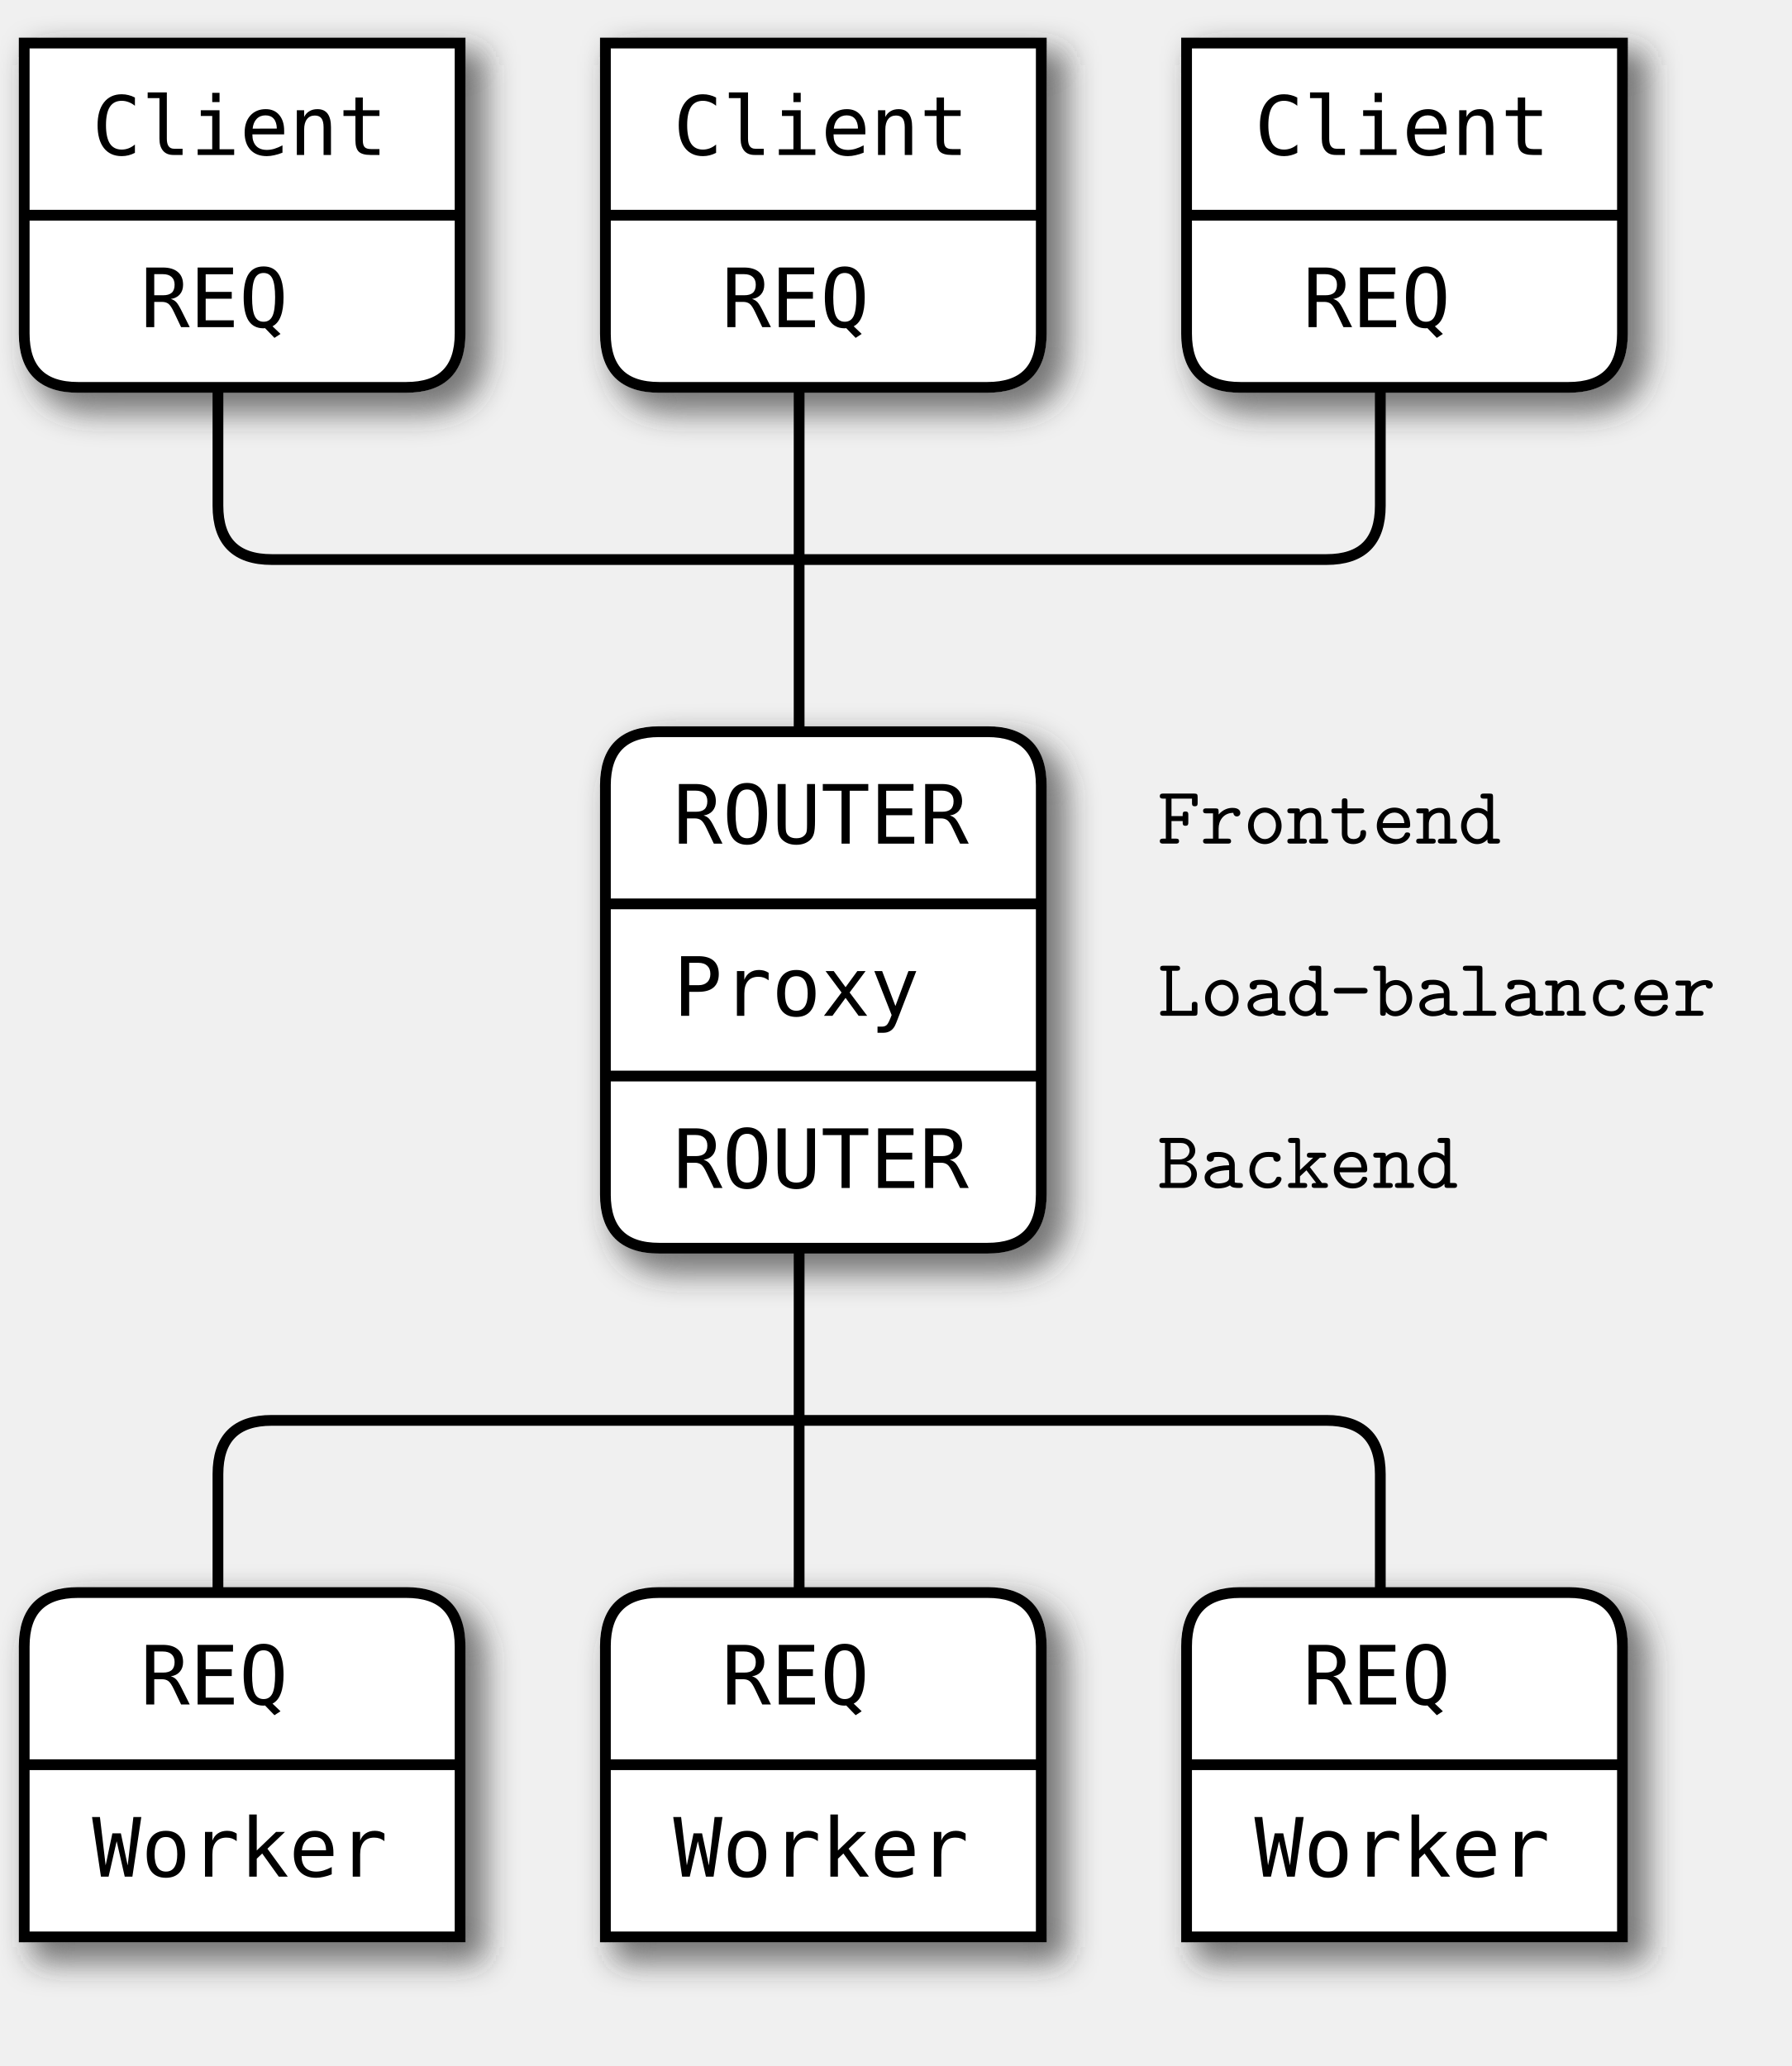
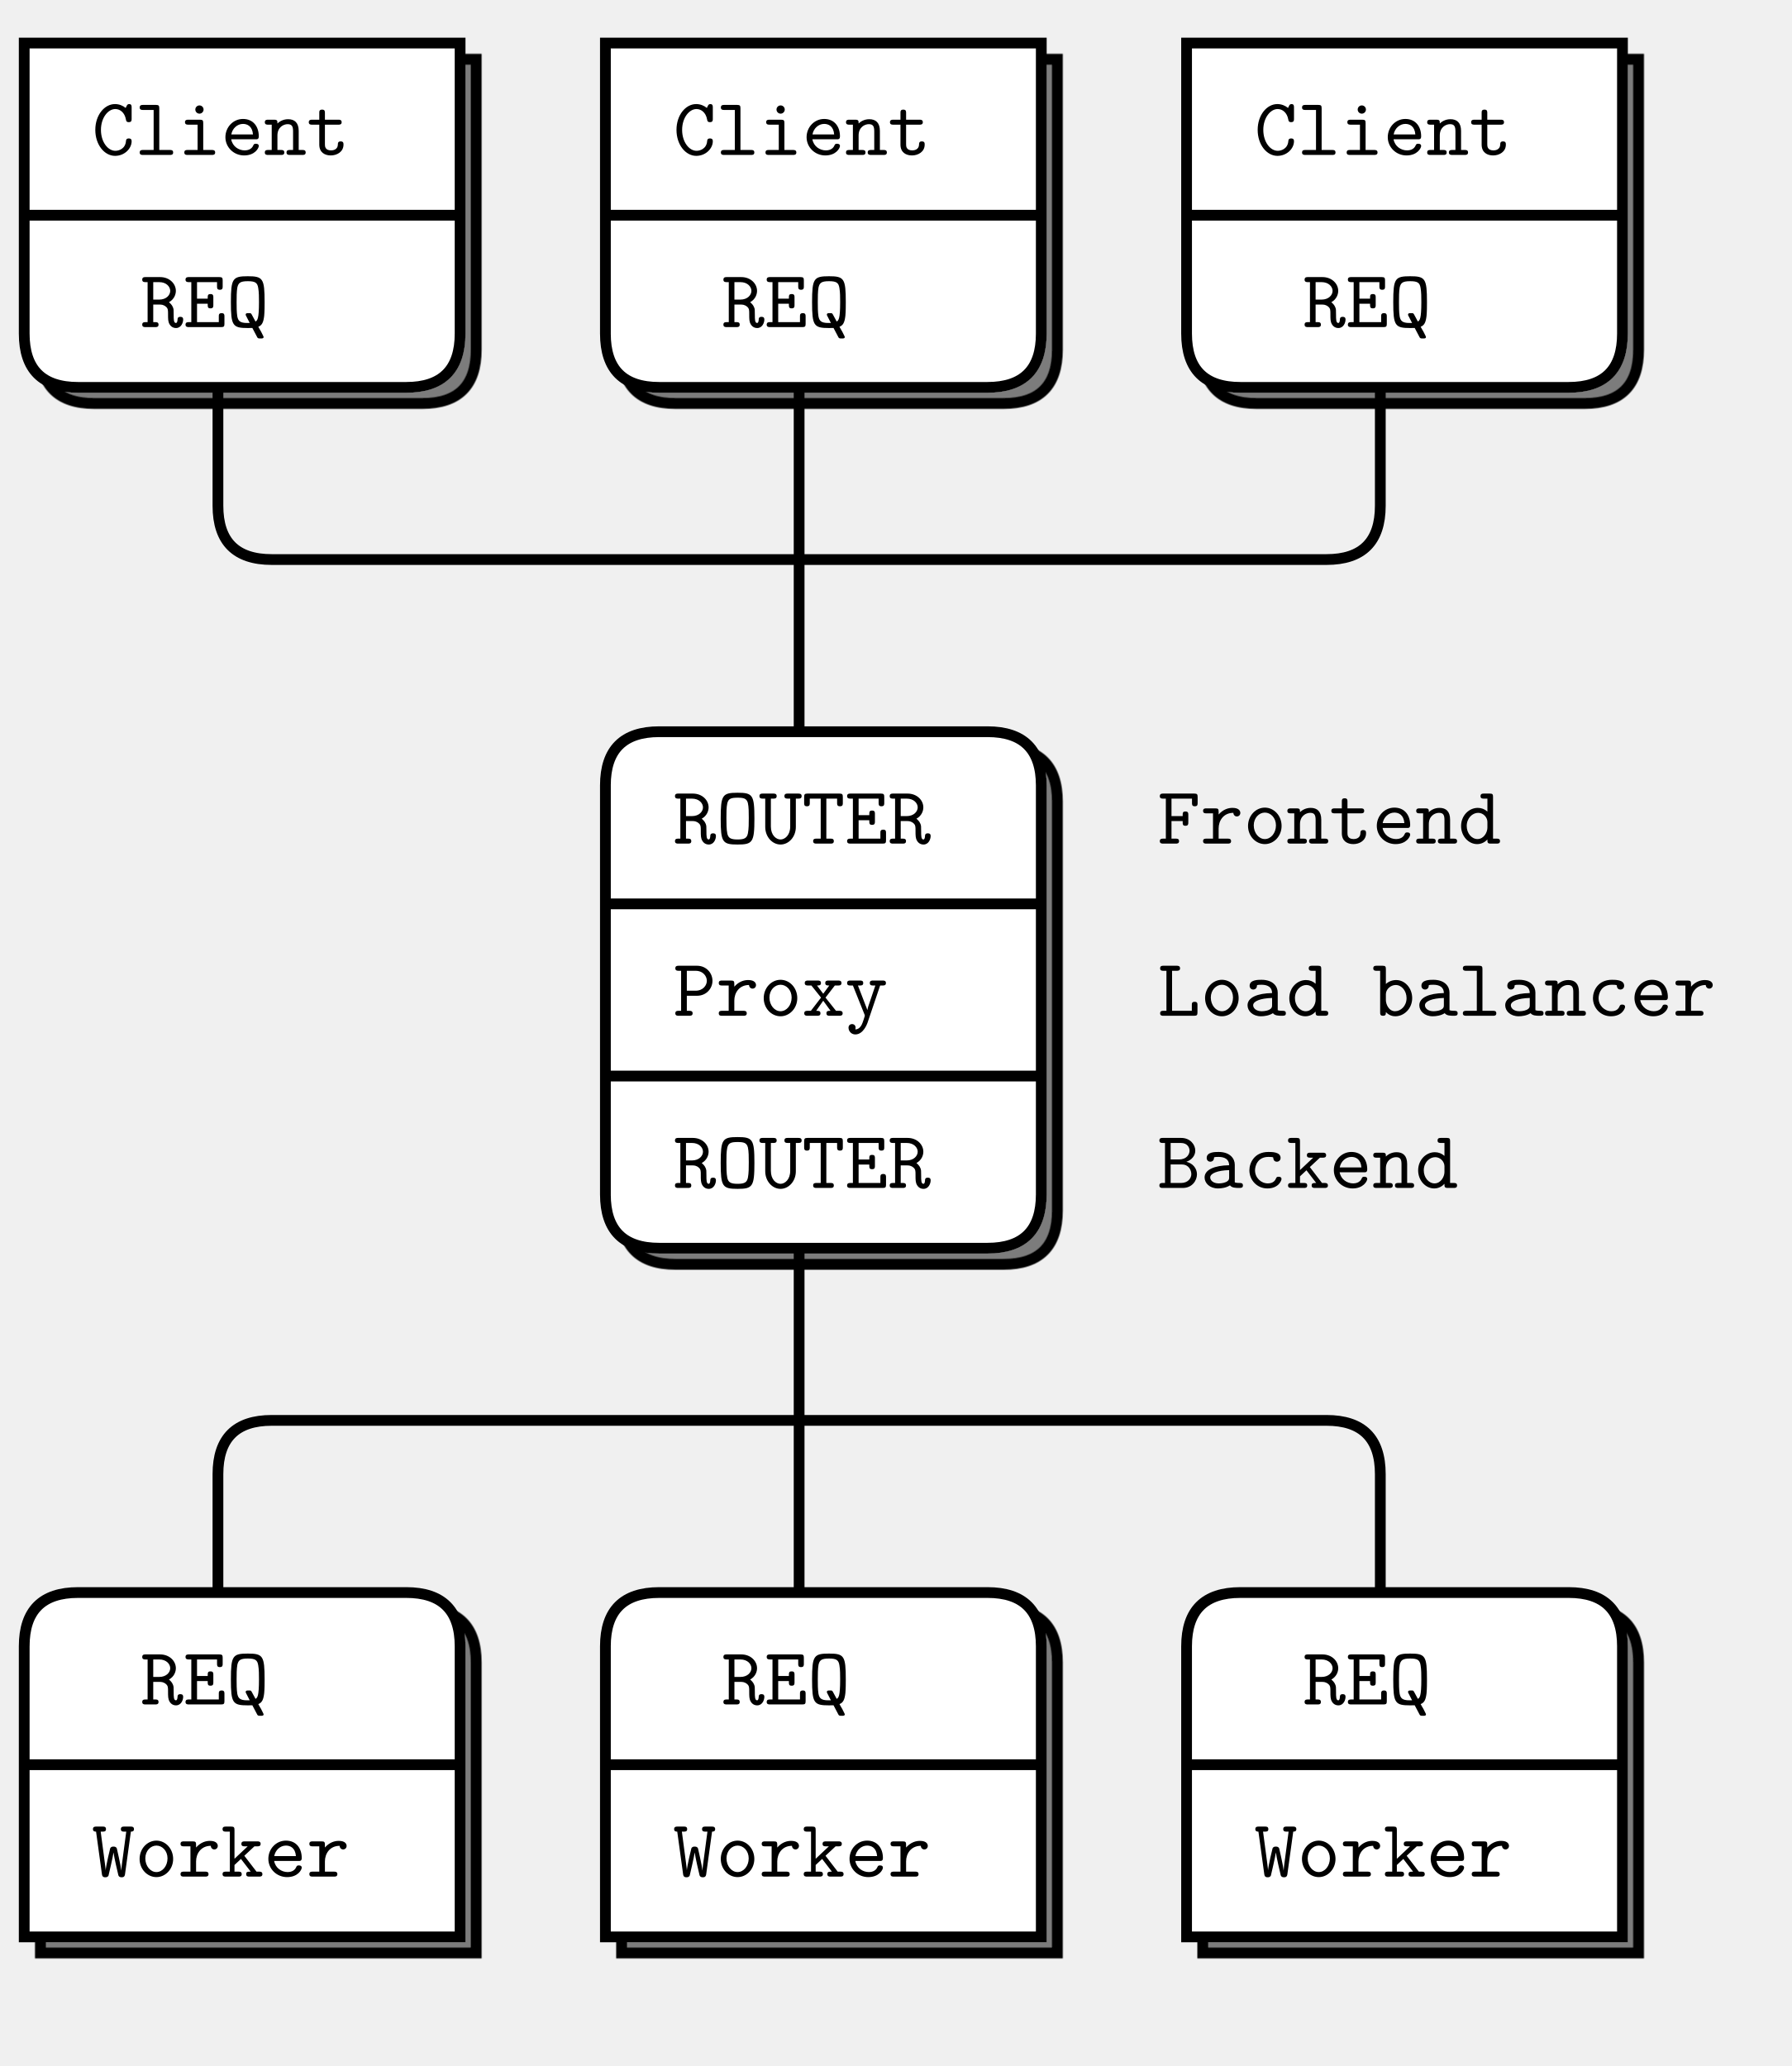
<svg xmlns="http://www.w3.org/2000/svg" width="333px" height="384px" version="1.1">
  <defs>
    <filter id="dsFilter" width="150%" height="150%">
      <feOffset result="offOut" in="SourceGraphic" dx="3" dy="3" />
      <feColorMatrix result="matrixOut" in="offOut" type="matrix" values="0.2 0 0 0 0 0 0.2 0 0 0 0 0 0.2 0 0 0 0 0 1 0" />
-       <feGaussianBlur result="blurOut" in="matrixOut" stdDeviation="3" />
-       <feBlend in="SourceGraphic" in2="blurOut" mode="normal" />
+       <feBlend in="SourceGraphic" in2="matrixOut" mode="normal" />
    </filter>
    <marker id="iPointer" viewBox="0 0 10 10" refX="5" refY="5" markerUnits="strokeWidth" markerWidth="8" markerHeight="7" orient="auto">
      <path d="M 10 0 L 10 10 L 0 5 z" />
    </marker>
    <marker id="Pointer" viewBox="0 0 10 10" refX="5" refY="5" markerUnits="strokeWidth" markerWidth="8" markerHeight="7" orient="auto">
      <path d="M 0 0 L 10 5 L 0 10 z" />
    </marker>
  </defs>
  <g id="boxes" stroke="black" stroke-width="2" fill="none">
    <g id="group0">
      <path id="path0" filter="url(#dsFilter)" fill="#fff" d="M 4.5 8 L 85.5 8 L 85.5 62 Q 85.5 72 75.5 72 L 14.5 72 Q 4.5 72 4.5 62 Z" />
-       <text x="17.1" y="28.8" id="text0" fill="#000" stroke="none" style="font-family:Consolas,Monaco,Anonymous Pro,Anonymous,Bitstream Sans Mono,monospace;font-size:15.2px">Client </text>
-       <text x="26.1" y="60.8" id="text0" fill="#000" stroke="none" style="font-family:Consolas,Monaco,Anonymous Pro,Anonymous,Bitstream Sans Mono,monospace;font-size:15.2px">REQ </text>
+       <text x="17.1" y="28.8" id="text0" fill="#000" stroke="none" style="font-family:LMMono10,monospace;font-size:15.2px">Client </text>
+       <text x="26.1" y="60.8" id="text0" fill="#000" stroke="none" style="font-family:LMMono10,monospace;font-size:15.2px">REQ </text>
    </g>
    <g id="group2">
      <path id="path2" filter="url(#dsFilter)" fill="#fff" d="M 112.5 8 L 193.5 8 L 193.5 62 Q 193.5 72 183.5 72 L 122.5 72 Q 112.5 72 112.5 62 Z" />
-       <text x="125.1" y="28.8" id="text2" fill="#000" stroke="none" style="font-family:Consolas,Monaco,Anonymous Pro,Anonymous,Bitstream Sans Mono,monospace;font-size:15.2px">Client </text>
-       <text x="134.1" y="60.8" id="text2" fill="#000" stroke="none" style="font-family:Consolas,Monaco,Anonymous Pro,Anonymous,Bitstream Sans Mono,monospace;font-size:15.2px">REQ </text>
+       <text x="125.1" y="28.8" id="text2" fill="#000" stroke="none" style="font-family:LMMono10,monospace;font-size:15.2px">Client </text>
+       <text x="134.1" y="60.8" id="text2" fill="#000" stroke="none" style="font-family:LMMono10,monospace;font-size:15.2px">REQ </text>
    </g>
    <g id="group4">
      <path id="path4" filter="url(#dsFilter)" fill="#fff" d="M 220.5 8 L 301.5 8 L 301.5 62 Q 301.5 72 291.5 72 L 230.5 72 Q 220.5 72 220.5 62 Z" />
-       <text x="233.1" y="28.8" id="text4" fill="#000" stroke="none" style="font-family:Consolas,Monaco,Anonymous Pro,Anonymous,Bitstream Sans Mono,monospace;font-size:15.2px">Client </text>
-       <text x="242.1" y="60.8" id="text4" fill="#000" stroke="none" style="font-family:Consolas,Monaco,Anonymous Pro,Anonymous,Bitstream Sans Mono,monospace;font-size:15.2px">REQ </text>
+       <text x="233.1" y="28.8" id="text4" fill="#000" stroke="none" style="font-family:LMMono10,monospace;font-size:15.2px">Client </text>
+       <text x="242.1" y="60.8" id="text4" fill="#000" stroke="none" style="font-family:LMMono10,monospace;font-size:15.2px">REQ </text>
    </g>
    <g id="group24">
      <path id="path24" filter="url(#dsFilter)" fill="#fff" d="M 112.5 146 Q 112.5 136 122.5 136 L 183.5 136 Q 193.5 136 193.5 146 L 193.5 222 Q 193.5 232 183.5 232 L 122.5 232 Q 112.5 232 112.5 222 Z" />
-       <text x="125.1" y="156.8" id="text24" fill="#000" stroke="none" style="font-family:Consolas,Monaco,Anonymous Pro,Anonymous,Bitstream Sans Mono,monospace;font-size:15.2px">ROUTER </text>
-       <text x="125.1" y="188.8" id="text24" fill="#000" stroke="none" style="font-family:Consolas,Monaco,Anonymous Pro,Anonymous,Bitstream Sans Mono,monospace;font-size:15.2px">Proxy </text>
-       <text x="125.1" y="220.8" id="text24" fill="#000" stroke="none" style="font-family:Consolas,Monaco,Anonymous Pro,Anonymous,Bitstream Sans Mono,monospace;font-size:15.2px">ROUTER </text>
+       <text x="125.1" y="156.8" id="text24" fill="#000" stroke="none" style="font-family:LMMono10,monospace;font-size:15.2px">ROUTER </text>
+       <text x="125.1" y="188.8" id="text24" fill="#000" stroke="none" style="font-family:LMMono10,monospace;font-size:15.2px">Proxy </text>
+       <text x="125.1" y="220.8" id="text24" fill="#000" stroke="none" style="font-family:LMMono10,monospace;font-size:15.2px">ROUTER </text>
    </g>
    <g id="group37">
      <path id="path37" filter="url(#dsFilter)" fill="#fff" d="M 4.5 306 Q 4.5 296 14.5 296 L 75.5 296 Q 85.5 296 85.5 306 L 85.5 360 L 4.5 360 Z" />
-       <text x="26.1" y="316.8" id="text37" fill="#000" stroke="none" style="font-family:Consolas,Monaco,Anonymous Pro,Anonymous,Bitstream Sans Mono,monospace;font-size:15.2px">REQ </text>
-       <text x="17.1" y="348.8" id="text37" fill="#000" stroke="none" style="font-family:Consolas,Monaco,Anonymous Pro,Anonymous,Bitstream Sans Mono,monospace;font-size:15.2px">Worker </text>
+       <text x="26.1" y="316.8" id="text37" fill="#000" stroke="none" style="font-family:LMMono10,monospace;font-size:15.2px">REQ </text>
+       <text x="17.1" y="348.8" id="text37" fill="#000" stroke="none" style="font-family:LMMono10,monospace;font-size:15.2px">Worker </text>
    </g>
    <g id="group40">
      <path id="path40" filter="url(#dsFilter)" fill="#fff" d="M 112.5 306 Q 112.5 296 122.5 296 L 183.5 296 Q 193.5 296 193.5 306 L 193.5 360 L 112.5 360 Z" />
-       <text x="134.1" y="316.8" id="text40" fill="#000" stroke="none" style="font-family:Consolas,Monaco,Anonymous Pro,Anonymous,Bitstream Sans Mono,monospace;font-size:15.2px">REQ </text>
-       <text x="125.1" y="348.8" id="text40" fill="#000" stroke="none" style="font-family:Consolas,Monaco,Anonymous Pro,Anonymous,Bitstream Sans Mono,monospace;font-size:15.2px">Worker </text>
+       <text x="134.1" y="316.8" id="text40" fill="#000" stroke="none" style="font-family:LMMono10,monospace;font-size:15.2px">REQ </text>
+       <text x="125.1" y="348.8" id="text40" fill="#000" stroke="none" style="font-family:LMMono10,monospace;font-size:15.2px">Worker </text>
    </g>
    <g id="group43">
      <path id="path43" filter="url(#dsFilter)" fill="#fff" d="M 220.5 306 Q 220.5 296 230.5 296 L 291.5 296 Q 301.5 296 301.5 306 L 301.5 360 L 220.5 360 Z" />
-       <text x="242.1" y="316.8" id="text43" fill="#000" stroke="none" style="font-family:Consolas,Monaco,Anonymous Pro,Anonymous,Bitstream Sans Mono,monospace;font-size:15.2px">REQ </text>
-       <text x="233.1" y="348.8" id="text43" fill="#000" stroke="none" style="font-family:Consolas,Monaco,Anonymous Pro,Anonymous,Bitstream Sans Mono,monospace;font-size:15.2px">Worker </text>
+       <text x="242.1" y="316.8" id="text43" fill="#000" stroke="none" style="font-family:LMMono10,monospace;font-size:15.2px">REQ </text>
+       <text x="233.1" y="348.8" id="text43" fill="#000" stroke="none" style="font-family:LMMono10,monospace;font-size:15.2px">Worker </text>
    </g>
  </g>
  <g id="lines" stroke="black" stroke-width="2" fill="none">
    <g id="group60">
      <path id="path60" d="M 4.5 40 L 85.5 40 " />
    </g>
    <g id="group79">
      <path id="path79" d="M 4.5 328 L 85.5 328 " />
    </g>
    <g id="group160">
      <path id="path160" d="M 40.5 72 L 40.5 94 Q 40.5 104 50.5 104 L 148.5 104 L 246.5 104 Q 256.5 104 256.5 94 L 256.5 72 " />
    </g>
    <g id="group175">
      <path id="path175" d="M 40.5 296 L 40.5 274 Q 40.5 264 50.5 264 L 148.5 264 L 246.5 264 Q 256.5 264 256.5 274 L 256.5 296 " />
    </g>
    <g id="group352">
      <path id="path352" d="M 112.5 40 L 193.5 40 " />
    </g>
    <g id="group361">
      <path id="path361" d="M 112.5 168 L 193.5 168 " />
    </g>
    <g id="group364">
      <path id="path364" d="M 112.5 200 L 193.5 200 " />
    </g>
    <g id="group373">
      <path id="path373" d="M 112.5 328 L 193.5 328 " />
    </g>
    <g id="group454">
      <path id="path454" d="M 148.5 72 L 148.5 104 L 148.5 136 " />
    </g>
    <g id="group465">
      <path id="path465" d="M 148.5 232 L 148.5 264 L 148.5 296 " />
    </g>
    <g id="group646">
      <path id="path646" d="M 220.5 40 L 301.5 40 " />
    </g>
    <g id="group665">
      <path id="path665" d="M 220.5 328 L 301.5 328 " />
    </g>
  </g>
  <g id="text" fill="black" style="font-family:LMMono10,monospace;font-size:15.2px">
    <text x="215.1" y="156.8" id="text7" fill="#000">Frontend</text>
-     <text x="215.1" y="188.8" id="text9" fill="#000">Load-balancer</text>
+     <text x="215.1" y="188.8" id="text9" fill="#000">Load balancer</text>
    <text x="215.1" y="220.8" id="text11" fill="#000">Backend</text>
  </g>
</svg>
